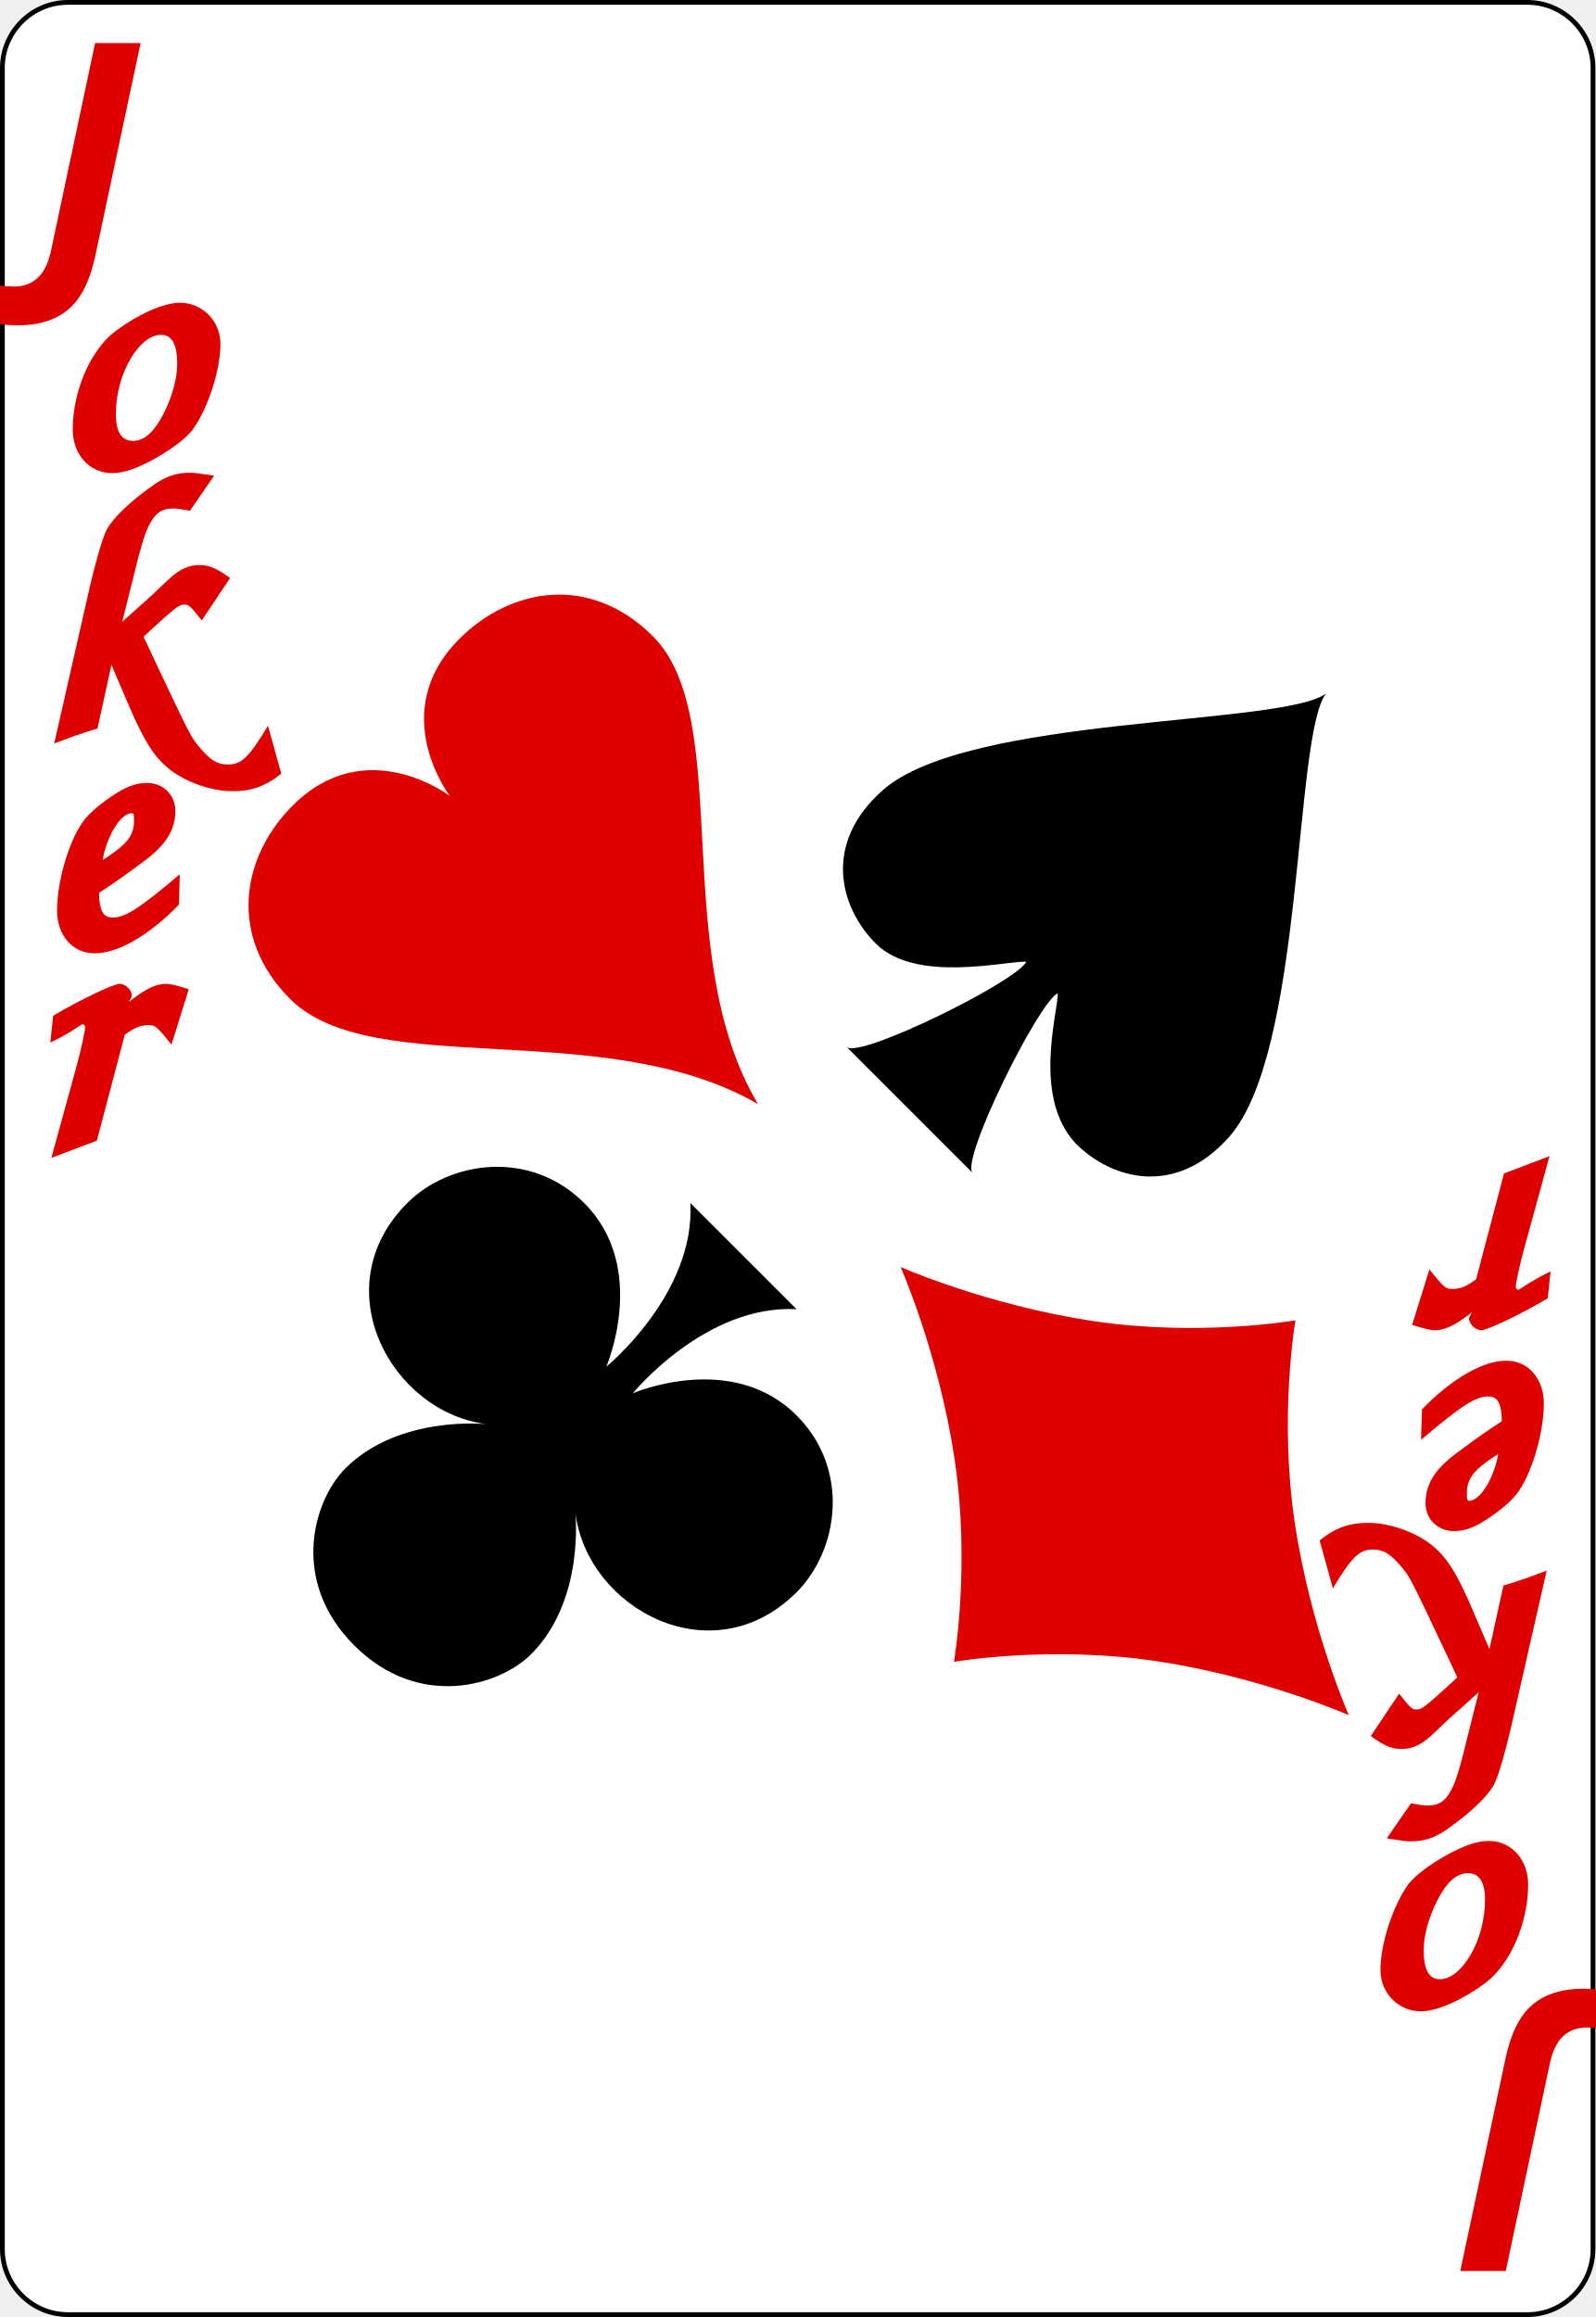
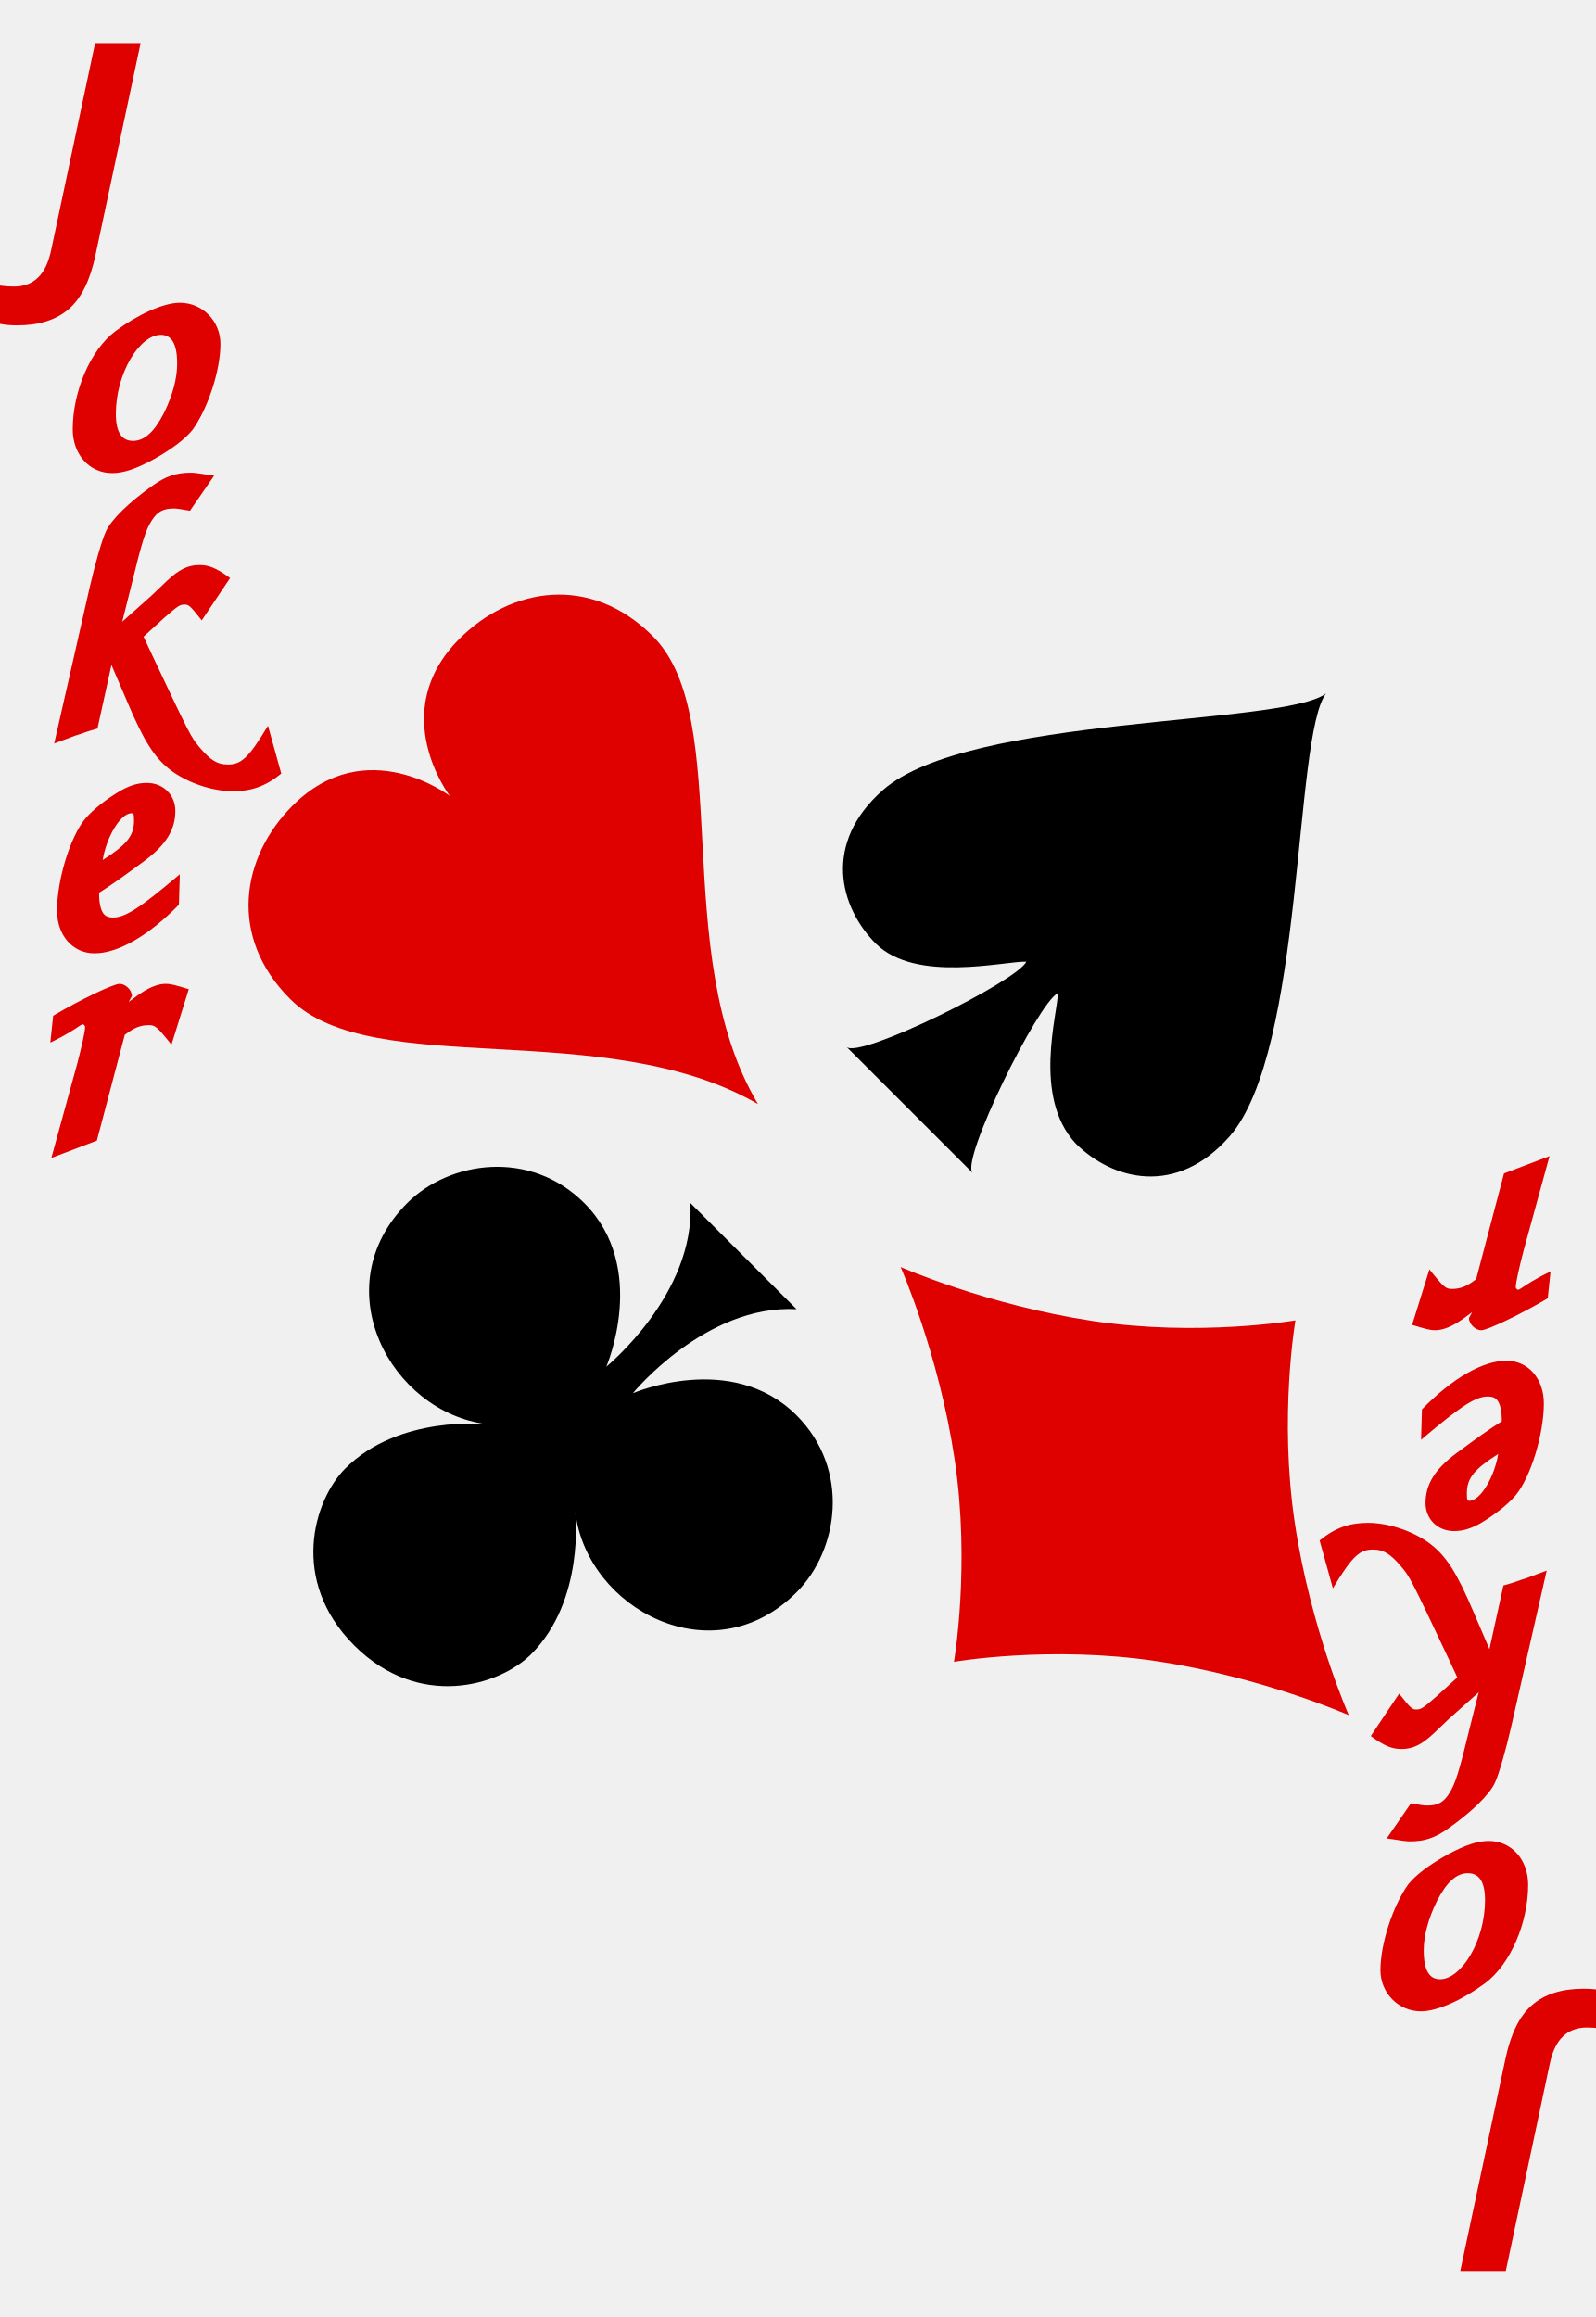
<svg xmlns="http://www.w3.org/2000/svg" width="167.087pt" height="242.667pt" viewBox="0 0 167.087 242.667" xml:space="preserve" id="svg2" version="1.1">
  <defs id="defs41" />
  <g id="Layer_x0020_1" style="fill-rule:nonzero;clip-rule:nonzero;stroke:#000000;stroke-miterlimit:4;">
-     <path style="fill:#FFFFFF;stroke-width:0.5;" d="M166.837,235.548c0,3.777-3.087,6.869-6.871,6.869H7.111c-3.775,0-6.861-3.092-6.861-6.869V7.12C0.25,3.343,3.336,0.25,7.111,0.25h152.855    c3.784,0,6.871,3.093,6.871,6.87v228.428z" id="path5" />
    <g style="stroke:none;" id="g7">
      <g id="g9">
				
			</g>
    </g>
    <g id="g15">
			
		</g>
    <g id="g19">
			
		</g>
    <g style="stroke:none;" id="g23">
      <g id="g25">
				
			</g>
    </g>
    <g style="stroke:none;" id="g31">
      <g id="g33">
				
			</g>
    </g>
  </g>
  <text xml:space="preserve" style="font-size:32px;font-style:normal;font-weight:normal;line-height:125%;letter-spacing:0px;word-spacing:0px;fill:#df0000;fill-opacity:1;stroke:none;font-family:Bitstream Vera Sans" x="3.945" y="27.356" id="text3788">
    <tspan id="tspan3790" x="3.945" y="27.356" style="font-style:italic;font-variant:normal;font-weight:bold;font-stretch:normal;font-family:LMMathSymbols9;-inkscape-font-specification:LMMathSymbols9 Bold Italic;fill:#df0000;fill-opacity:1">J</tspan>
  </text>
  <g transform="matrix(2.271176,2.271176,-2.076563,2.076563,117.0668,94.43651)" id="layer1-7-88">
    <path id="sl-4" d="M 7.989,3.103 C 7.747,-0.954 0.242,-8.59 0,-10.5 c -0.242,1.909 -7.747,9.545 -7.989,13.603 -0.169,2.868 1.695,4.057 3.39,4.057 1.835,-0.022 3.351,-2.801 3.873,-3.341 0.242,0.716 -1.603,6.682 -2.179,6.682 l 5.811,0 C 2.33,10.501 0.485,4.535 0.727,3.819 1.184,4.315 2.524,7.077 4.601,7.16 6.295,7.159 8.158,5.971 7.989,3.103 z" style="fill:#000000" />
  </g>
  <text xml:space="preserve" style="font-size:32px;font-style:normal;font-weight:normal;line-height:125%;letter-spacing:0px;word-spacing:0px;fill:#df0000;fill-opacity:1;stroke:none;font-family:Bitstream Vera Sans" x="4.273" y="49.051" id="text3019">
    <tspan id="tspan3021" x="4.273" y="49.051" style="font-size:38.4px;font-style:italic;font-variant:normal;font-weight:bold;font-stretch:normal;font-family:URW Chancery L;-inkscape-font-specification:URW Chancery L Bold Italic;fill:#df0000;fill-opacity:1">o</tspan>
  </text>
  <text xml:space="preserve" style="font-size:32px;font-style:normal;font-weight:normal;line-height:125%;letter-spacing:0px;word-spacing:0px;fill:#df0000;fill-opacity:1;stroke:none;font-family:Bitstream Vera Sans" x="2.63" y="76.992" id="text3023">
    <tspan id="tspan3025" x="2.63" y="76.992" style="font-size:38.4px;font-style:italic;font-variant:normal;font-weight:bold;font-stretch:normal;font-family:URW Chancery L;-inkscape-font-specification:URW Chancery L Bold Italic;fill:#df0000;fill-opacity:1">k</tspan>
  </text>
  <text xml:space="preserve" style="font-size:32px;font-style:normal;font-weight:normal;line-height:125%;letter-spacing:0px;word-spacing:0px;fill:#df0000;fill-opacity:1;stroke:none;font-family:Bitstream Vera Sans" x="2.63" y="99.345" id="text3027">
    <tspan id="tspan3029" x="2.63" y="99.345" style="font-size:38.4px;font-style:italic;font-variant:normal;font-weight:bold;font-stretch:normal;font-family:URW Chancery L;-inkscape-font-specification:URW Chancery L Bold Italic;fill:#df0000;fill-opacity:1">e</tspan>
  </text>
  <text xml:space="preserve" style="font-size:32px;font-style:normal;font-weight:normal;line-height:125%;letter-spacing:0px;word-spacing:0px;fill:#df0000;fill-opacity:1;stroke:none;font-family:Bitstream Vera Sans" x="2.301" y="120.383" id="text3031">
    <tspan id="tspan3033" x="2.301" y="120.383" style="font-size:38.4px;font-style:italic;font-variant:normal;font-weight:bold;font-stretch:normal;font-family:URW Chancery L;-inkscape-font-specification:URW Chancery L Bold Italic;fill:#df0000;fill-opacity:1">r</tspan>
  </text>
  <g transform="matrix(2.374378,-2.374378,2.222192,2.222192,59.38352,95.63542)" id="layer1-9">
    <path style="fill:#df0000" id="hl" d="M 3.676,-9 C 0.433,-9 0,-5.523 0,-5.523 0,-5.523 -0.433,-9 -3.676,-9 -5.946,-9 -8,-7.441 -8,-4.5 -8,-0.614 -1.421,3.294 0,9 1.352,3.299 8,-0.614 8,-4.5 8,-7.441 5.946,-9 3.676,-9 z" />
  </g>
  <g transform="matrix(-2.145754,-2.145754,2.145754,-2.145754,110.1988,305.7785)" id="layer1-1">
    <path id="cl" d="m 50.291,22.698 c 0,0 2.375,-1.9 2.375,-4.534 0,-1.542 -1.369,-4.102 -4.534,-4.102 -3.165,0 -4.534,2.561 -4.534,4.102 0,2.634 2.375,4.534 2.375,4.534 -2.638,-2.055 -7.341,-0.652 -7.341,3.455 0,2.056 1.68,4.318 4.318,4.318 3.165,0 4.534,-3.455 4.534,-3.455 0,0 0.402,3.938 -1.943,6.046 h 5.182 c -2.345,-2.107 -1.943,-6.046 -1.943,-6.046 0,0 1.369,3.455 4.534,3.455 2.639,0 4.318,-2.263 4.318,-4.318 0,-4.107 -4.703,-5.51 -7.341,-3.455 z" style="fill:#000000" />
  </g>
  <g transform="matrix(2.235014,-2.235014,2.235014,2.235014,117.7894,156.1671)" id="layer1-2">
    <path style="fill:#df0000" id="dl" d="M 3.243,-4.725 C 1.126,-7.589 0,-10.5 0,-10.5 c 0,0 -1.126,2.911 -3.243,5.775 C -5.361,-1.862 -8,0 -8,0 -8,0 -5.361,1.861 -3.243,4.726 -1.126,7.589 0,10.5 0,10.5 0,10.5 1.126,7.589 3.243,4.726 5.361,1.861 8,0 8,0 8,0 5.361,-1.862 3.243,-4.725 z" />
  </g>
  <text xml:space="preserve" style="font-size:32px;font-style:normal;font-weight:normal;line-height:125%;letter-spacing:0px;word-spacing:0px;fill:#df0000;fill-opacity:1;stroke:none;font-family:Bitstream Vera Sans" x="-163.716" y="-215.002" id="text3788-8" transform="scale(-1,-1)">
    <tspan id="tspan3790-8" x="-163.716" y="-215.002" style="font-style:italic;font-variant:normal;font-weight:bold;font-stretch:normal;font-family:LMMathSymbols9;-inkscape-font-specification:LMMathSymbols9 Bold Italic;fill:#df0000;fill-opacity:1">J</tspan>
  </text>
  <text xml:space="preserve" style="font-size:32px;font-style:normal;font-weight:normal;line-height:125%;letter-spacing:0px;word-spacing:0px;fill:#df0000;fill-opacity:1;stroke:none;font-family:Bitstream Vera Sans" x="-163.387" y="-193.306" id="text3019-4" transform="scale(-1,-1)">
    <tspan id="tspan3021-3" x="-163.387" y="-193.306" style="font-size:38.4px;font-style:italic;font-variant:normal;font-weight:bold;font-stretch:normal;font-family:URW Chancery L;-inkscape-font-specification:URW Chancery L Bold Italic;fill:#df0000;fill-opacity:1">o</tspan>
  </text>
  <text xml:space="preserve" style="font-size:32px;font-style:normal;font-weight:normal;line-height:125%;letter-spacing:0px;word-spacing:0px;fill:#df0000;fill-opacity:1;stroke:none;font-family:Bitstream Vera Sans" x="-165.031" y="-165.365" id="text3023-1" transform="scale(-1,-1)">
    <tspan id="tspan3025-4" x="-165.031" y="-165.365" style="font-size:38.4px;font-style:italic;font-variant:normal;font-weight:bold;font-stretch:normal;font-family:URW Chancery L;-inkscape-font-specification:URW Chancery L Bold Italic;fill:#df0000;fill-opacity:1">k</tspan>
  </text>
  <text xml:space="preserve" style="font-size:32px;font-style:normal;font-weight:normal;line-height:125%;letter-spacing:0px;word-spacing:0px;fill:#df0000;fill-opacity:1;stroke:none;font-family:Bitstream Vera Sans" x="-165.031" y="-143.012" id="text3027-9" transform="scale(-1,-1)">
    <tspan id="tspan3029-2" x="-165.031" y="-143.012" style="font-size:38.4px;font-style:italic;font-variant:normal;font-weight:bold;font-stretch:normal;font-family:URW Chancery L;-inkscape-font-specification:URW Chancery L Bold Italic;fill:#df0000;fill-opacity:1">e</tspan>
  </text>
  <text xml:space="preserve" style="font-size:32px;font-style:normal;font-weight:normal;line-height:125%;letter-spacing:0px;word-spacing:0px;fill:#df0000;fill-opacity:1;stroke:none;font-family:Bitstream Vera Sans" x="-165.36" y="-121.974" id="text3031-0" transform="scale(-1,-1)">
    <tspan id="tspan3033-6" x="-165.36" y="-121.974" style="font-size:38.4px;font-style:italic;font-variant:normal;font-weight:bold;font-stretch:normal;font-family:URW Chancery L;-inkscape-font-specification:URW Chancery L Bold Italic;fill:#df0000;fill-opacity:1">r</tspan>
  </text>
</svg>
